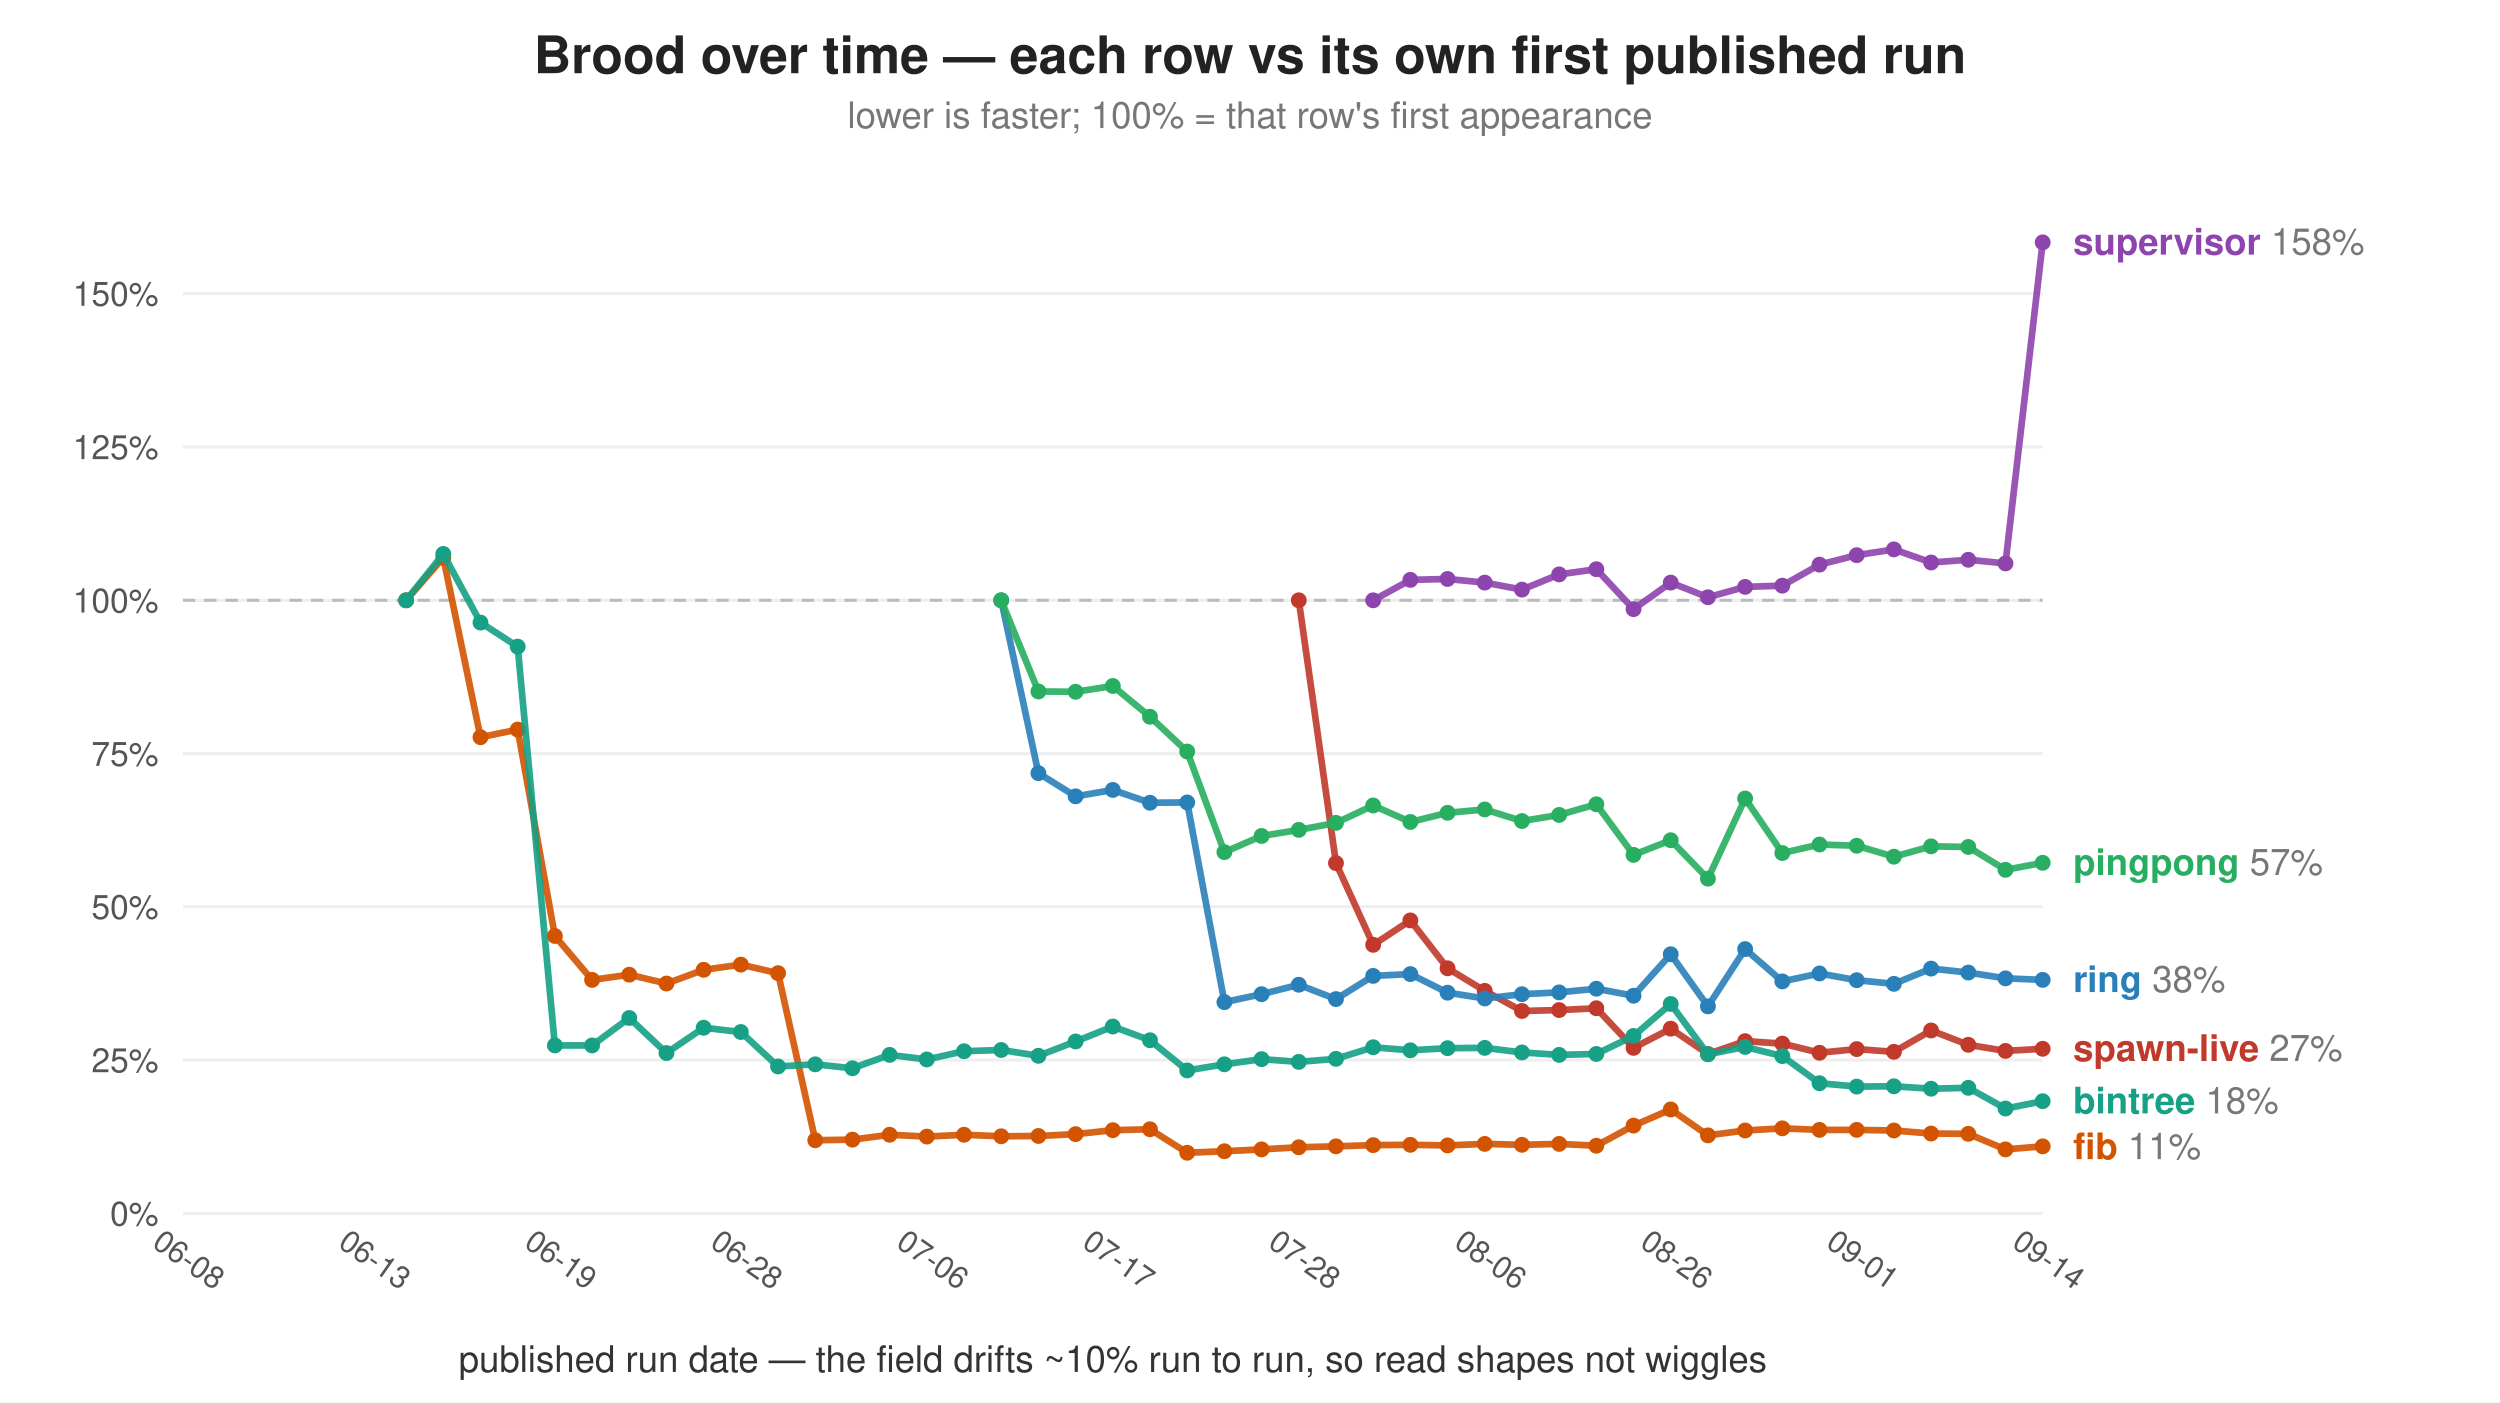
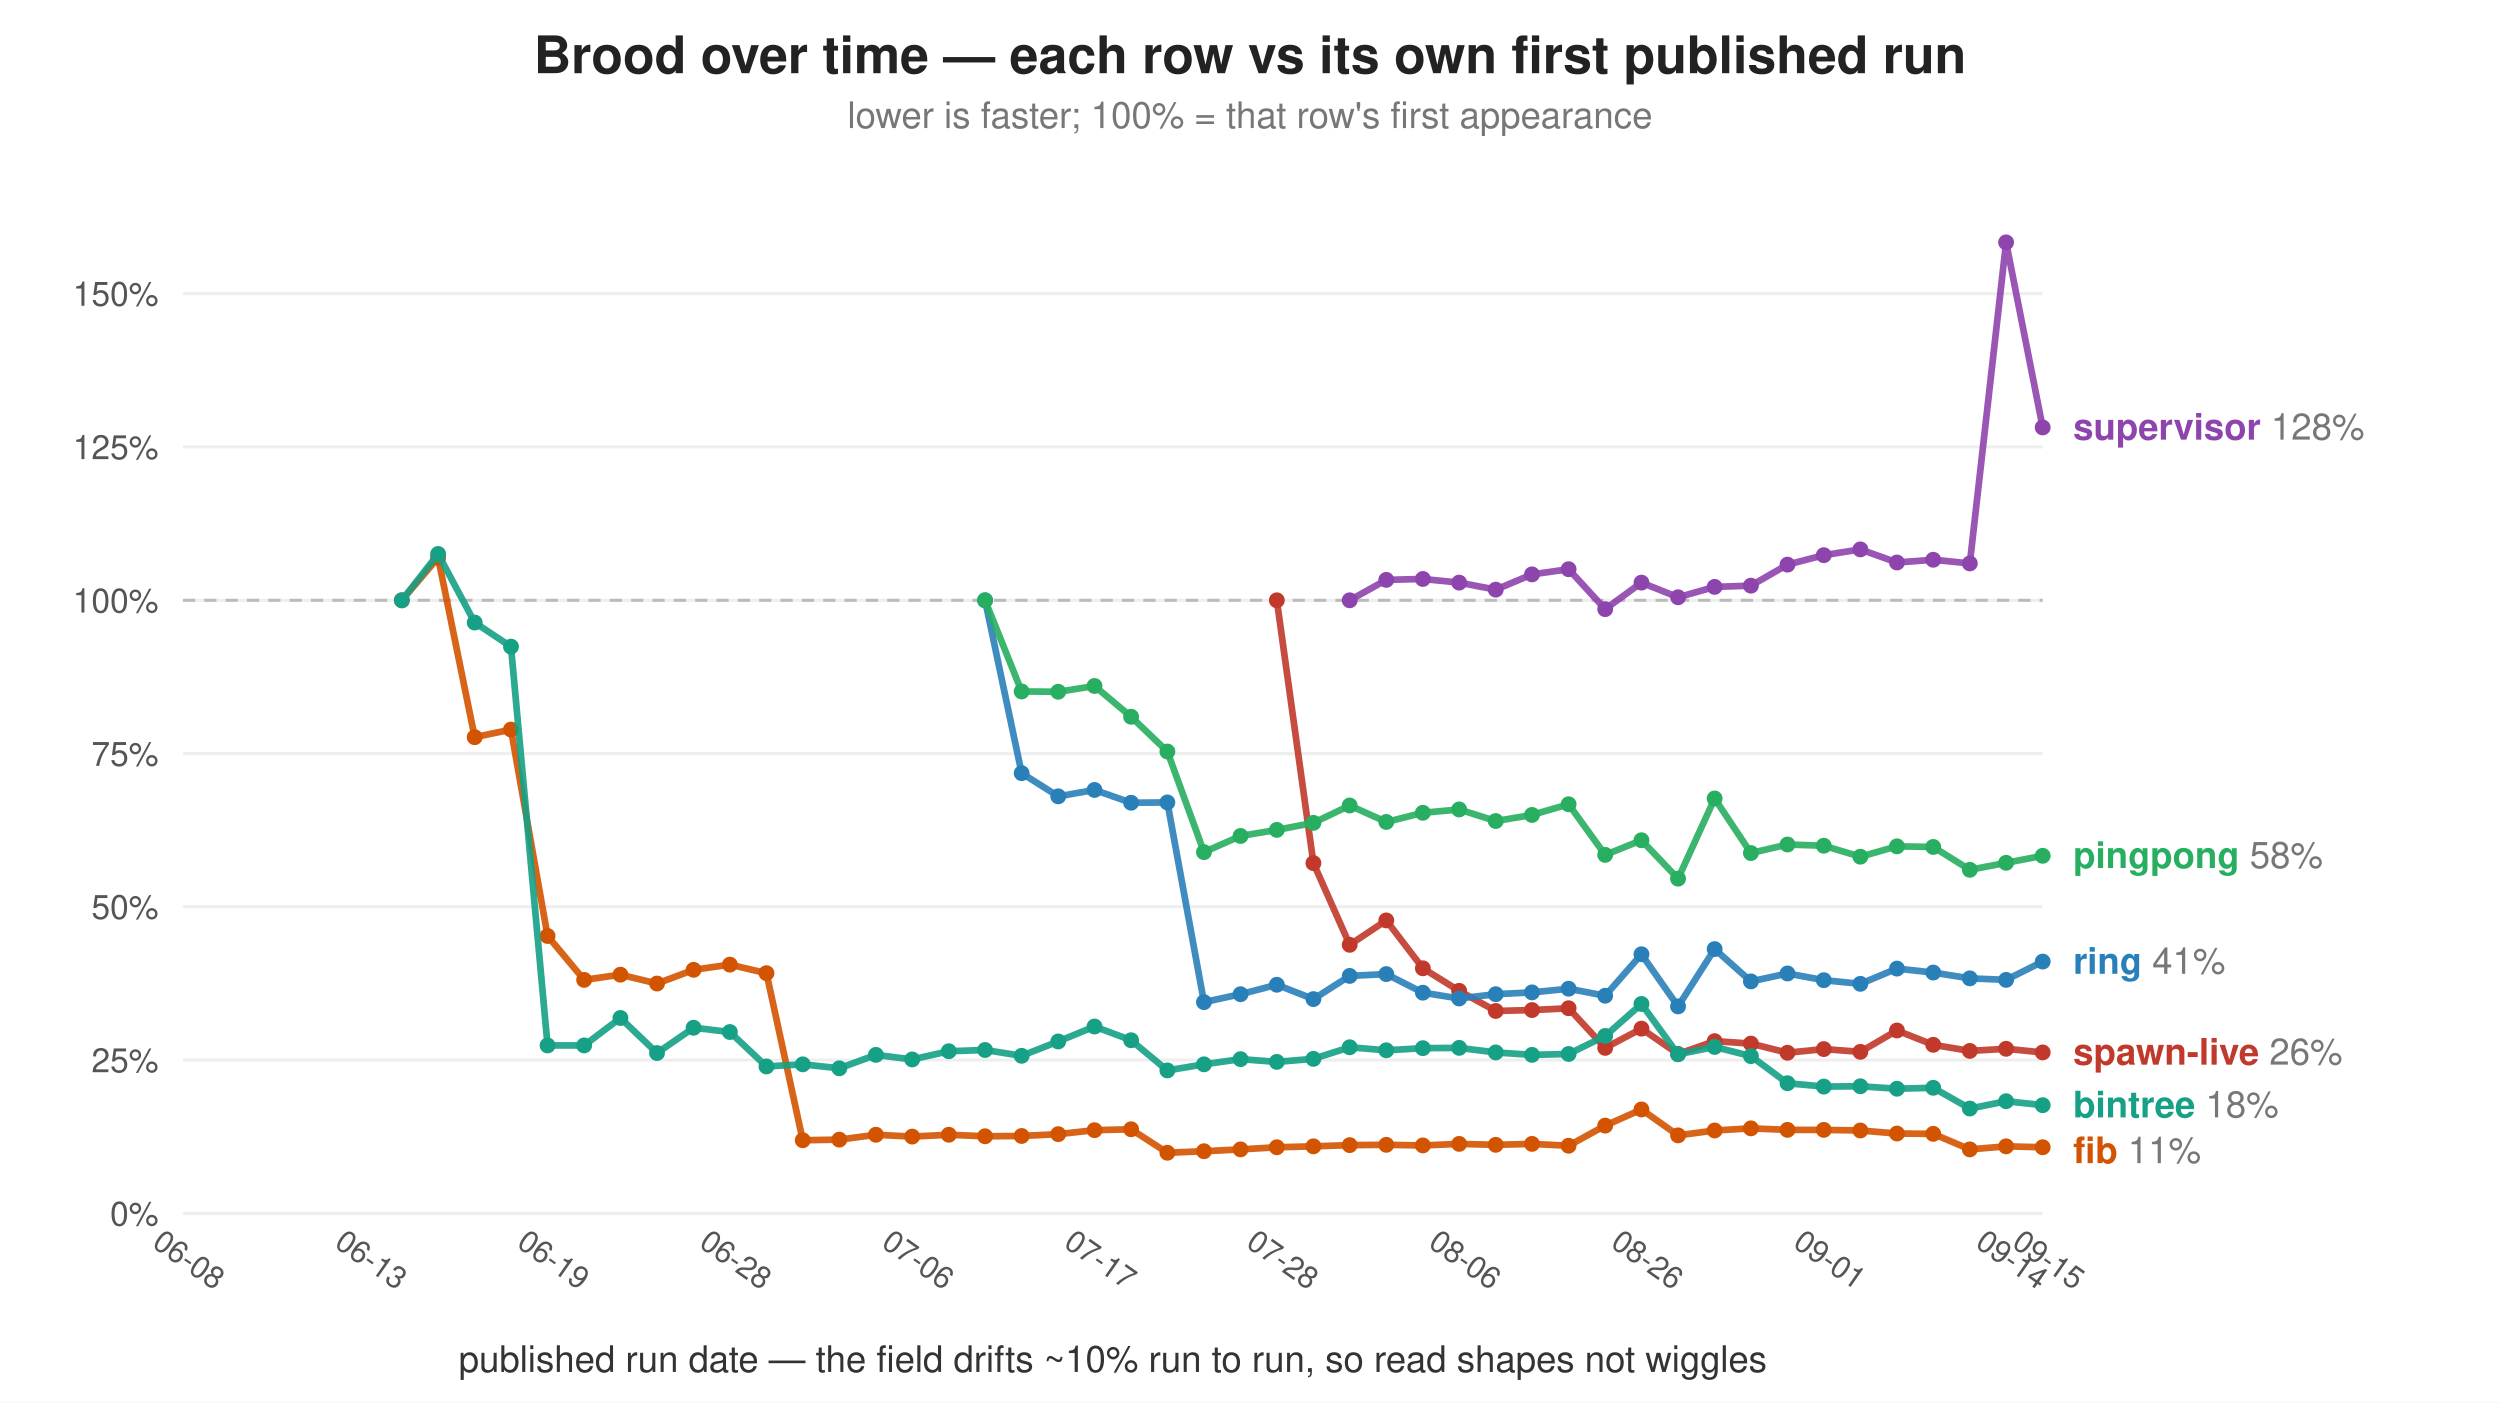
<svg xmlns="http://www.w3.org/2000/svg" width="820" height="460" viewBox="0 0 820 460" font-family="system-ui,Segoe UI,Helvetica,Arial,sans-serif">
  <rect width="820" height="460" fill="#ffffff" />
  <text x="410.0" y="24" text-anchor="middle" font-size="17" font-weight="700" fill="#222">Brood over time — each row vs its own first published run</text>
  <text x="410.0" y="42" text-anchor="middle" font-size="12" fill="#777">lower is faster; 100% = that row's first appearance</text>
  <line x1="60" y1="398.0" x2="670" y2="398.0" stroke="#eee" />
  <text x="52" y="402.0" text-anchor="end" font-size="11" fill="#555">0%</text>
  <line x1="60" y1="347.7" x2="670" y2="347.7" stroke="#eee" />
  <text x="52" y="351.7" text-anchor="end" font-size="11" fill="#555">25%</text>
  <line x1="60" y1="297.4" x2="670" y2="297.4" stroke="#eee" />
  <text x="52" y="301.4" text-anchor="end" font-size="11" fill="#555">50%</text>
  <line x1="60" y1="247.2" x2="670" y2="247.2" stroke="#eee" />
  <text x="52" y="251.2" text-anchor="end" font-size="11" fill="#555">75%</text>
  <line x1="60" y1="196.9" x2="670" y2="196.9" stroke="#eee" />
  <text x="52" y="200.9" text-anchor="end" font-size="11" fill="#555">100%</text>
  <line x1="60" y1="146.6" x2="670" y2="146.6" stroke="#eee" />
  <text x="52" y="150.6" text-anchor="end" font-size="11" fill="#555">125%</text>
  <line x1="60" y1="96.3" x2="670" y2="96.3" stroke="#eee" />
  <text x="52" y="100.3" text-anchor="end" font-size="11" fill="#555">150%</text>
  <line x1="60" y1="196.9" x2="670" y2="196.9" stroke="#bbb" stroke-dasharray="4,3" />
  <text x="60.0" y="416" text-anchor="middle" font-size="10" fill="#555" transform="rotate(35 60.0 416)">06-08</text>
-   <text x="121.0" y="416" text-anchor="middle" font-size="10" fill="#555" transform="rotate(35 121.0 416)">06-13</text>
-   <text x="182.0" y="416" text-anchor="middle" font-size="10" fill="#555" transform="rotate(35 182.0 416)">06-19</text>
-   <text x="243.0" y="416" text-anchor="middle" font-size="10" fill="#555" transform="rotate(35 243.0 416)">06-28</text>
-   <text x="304.0" y="416" text-anchor="middle" font-size="10" fill="#555" transform="rotate(35 304.0 416)">07-06</text>
-   <text x="365.0" y="416" text-anchor="middle" font-size="10" fill="#555" transform="rotate(35 365.0 416)">07-17</text>
-   <text x="426.0" y="416" text-anchor="middle" font-size="10" fill="#555" transform="rotate(35 426.0 416)">07-28</text>
-   <text x="487.0" y="416" text-anchor="middle" font-size="10" fill="#555" transform="rotate(35 487.0 416)">08-06</text>
-   <text x="548.0" y="416" text-anchor="middle" font-size="10" fill="#555" transform="rotate(35 548.0 416)">08-26</text>
-   <text x="609.0" y="416" text-anchor="middle" font-size="10" fill="#555" transform="rotate(35 609.0 416)">09-01</text>
-   <text x="670.0" y="416" text-anchor="middle" font-size="10" fill="#555" transform="rotate(35 670.0 416)">09-14</text>
-   <polyline fill="none" stroke="#c0392b" stroke-width="2.2" stroke-opacity="0.9" points="426.0,196.9 438.2,283.1 450.4,309.9 462.6,301.9 474.8,317.6 487.0,325.0 499.2,331.6 511.4,331.3 523.6,330.7 535.8,343.7 548.0,337.4 560.2,345.7 572.4,341.5 584.6,342.3 596.8,345.3 609.0,344.1 621.2,345.0 633.4,338.0 645.6,342.7 657.8,344.7 670.0,344.0" />
-   <circle cx="426.0" cy="196.9" r="2.6" fill="#c0392b" />
-   <circle cx="438.2" cy="283.1" r="2.6" fill="#c0392b" />
-   <circle cx="450.4" cy="309.9" r="2.6" fill="#c0392b" />
-   <circle cx="462.6" cy="301.9" r="2.6" fill="#c0392b" />
-   <circle cx="474.8" cy="317.6" r="2.6" fill="#c0392b" />
-   <circle cx="487.0" cy="325.0" r="2.6" fill="#c0392b" />
-   <circle cx="499.2" cy="331.6" r="2.6" fill="#c0392b" />
-   <circle cx="511.4" cy="331.3" r="2.6" fill="#c0392b" />
-   <circle cx="523.6" cy="330.7" r="2.6" fill="#c0392b" />
-   <circle cx="535.8" cy="343.7" r="2.6" fill="#c0392b" />
-   <circle cx="548.0" cy="337.4" r="2.6" fill="#c0392b" />
-   <circle cx="560.2" cy="345.7" r="2.6" fill="#c0392b" />
-   <circle cx="572.4" cy="341.5" r="2.6" fill="#c0392b" />
-   <circle cx="584.6" cy="342.3" r="2.6" fill="#c0392b" />
-   <circle cx="596.8" cy="345.3" r="2.6" fill="#c0392b" />
-   <circle cx="609.0" cy="344.1" r="2.6" fill="#c0392b" />
-   <circle cx="621.2" cy="345.0" r="2.6" fill="#c0392b" />
-   <circle cx="633.4" cy="338.0" r="2.6" fill="#c0392b" />
-   <circle cx="645.6" cy="342.7" r="2.6" fill="#c0392b" />
-   <circle cx="657.8" cy="344.7" r="2.6" fill="#c0392b" />
-   <circle cx="670.0" cy="344.0" r="2.6" fill="#c0392b" />
-   <polyline fill="none" stroke="#8e44ad" stroke-width="2.2" stroke-opacity="0.9" points="450.4,196.9 462.6,190.2 474.8,189.9 487.0,191.1 499.2,193.4 511.4,188.4 523.6,186.7 535.8,199.8 548.0,191.1 560.2,195.9 572.4,192.5 584.6,192.1 596.8,185.2 609.0,182.1 621.2,180.2 633.4,184.5 645.6,183.6 657.8,184.8 670.0,79.5" />
-   <circle cx="450.4" cy="196.9" r="2.6" fill="#8e44ad" />
-   <circle cx="462.6" cy="190.2" r="2.6" fill="#8e44ad" />
-   <circle cx="474.8" cy="189.9" r="2.6" fill="#8e44ad" />
-   <circle cx="487.0" cy="191.1" r="2.6" fill="#8e44ad" />
-   <circle cx="499.2" cy="193.4" r="2.6" fill="#8e44ad" />
-   <circle cx="511.4" cy="188.4" r="2.6" fill="#8e44ad" />
-   <circle cx="523.6" cy="186.7" r="2.6" fill="#8e44ad" />
-   <circle cx="535.8" cy="199.8" r="2.6" fill="#8e44ad" />
-   <circle cx="548.0" cy="191.1" r="2.6" fill="#8e44ad" />
-   <circle cx="560.2" cy="195.9" r="2.6" fill="#8e44ad" />
-   <circle cx="572.4" cy="192.5" r="2.6" fill="#8e44ad" />
-   <circle cx="584.6" cy="192.1" r="2.6" fill="#8e44ad" />
-   <circle cx="596.8" cy="185.2" r="2.6" fill="#8e44ad" />
-   <circle cx="609.0" cy="182.1" r="2.6" fill="#8e44ad" />
-   <circle cx="621.2" cy="180.2" r="2.6" fill="#8e44ad" />
-   <circle cx="633.4" cy="184.5" r="2.6" fill="#8e44ad" />
-   <circle cx="645.6" cy="183.6" r="2.6" fill="#8e44ad" />
-   <circle cx="657.8" cy="184.8" r="2.6" fill="#8e44ad" />
-   <circle cx="670.0" cy="79.5" r="2.6" fill="#8e44ad" />
-   <polyline fill="none" stroke="#2980b9" stroke-width="2.2" stroke-opacity="0.9" points="328.4,196.9 340.6,253.6 352.8,261.2 365.0,259.1 377.2,263.3 389.4,263.2 401.6,328.7 413.8,326.1 426.0,323.0 438.2,327.7 450.4,320.1 462.6,319.5 474.8,325.6 487.0,327.5 499.2,326.1 511.4,325.5 523.6,324.3 535.8,326.6 548.0,313.0 560.2,330.1 572.4,311.3 584.6,321.9 596.8,319.3 609.0,321.5 621.2,322.7 633.4,317.7 645.6,319.0 657.8,320.9 670.0,321.4" />
-   <circle cx="328.4" cy="196.9" r="2.6" fill="#2980b9" />
-   <circle cx="340.6" cy="253.6" r="2.6" fill="#2980b9" />
-   <circle cx="352.8" cy="261.2" r="2.6" fill="#2980b9" />
-   <circle cx="365.0" cy="259.1" r="2.6" fill="#2980b9" />
-   <circle cx="377.2" cy="263.3" r="2.6" fill="#2980b9" />
-   <circle cx="389.4" cy="263.2" r="2.6" fill="#2980b9" />
-   <circle cx="401.6" cy="328.7" r="2.6" fill="#2980b9" />
-   <circle cx="413.8" cy="326.1" r="2.6" fill="#2980b9" />
-   <circle cx="426.0" cy="323.0" r="2.6" fill="#2980b9" />
-   <circle cx="438.2" cy="327.7" r="2.6" fill="#2980b9" />
-   <circle cx="450.4" cy="320.1" r="2.6" fill="#2980b9" />
-   <circle cx="462.6" cy="319.5" r="2.6" fill="#2980b9" />
-   <circle cx="474.8" cy="325.6" r="2.6" fill="#2980b9" />
-   <circle cx="487.0" cy="327.5" r="2.6" fill="#2980b9" />
-   <circle cx="499.2" cy="326.1" r="2.6" fill="#2980b9" />
-   <circle cx="511.4" cy="325.5" r="2.6" fill="#2980b9" />
-   <circle cx="523.6" cy="324.3" r="2.6" fill="#2980b9" />
-   <circle cx="535.8" cy="326.6" r="2.6" fill="#2980b9" />
-   <circle cx="548.0" cy="313.0" r="2.6" fill="#2980b9" />
-   <circle cx="560.2" cy="330.1" r="2.6" fill="#2980b9" />
-   <circle cx="572.4" cy="311.3" r="2.6" fill="#2980b9" />
-   <circle cx="584.6" cy="321.9" r="2.6" fill="#2980b9" />
-   <circle cx="596.8" cy="319.3" r="2.6" fill="#2980b9" />
-   <circle cx="609.0" cy="321.5" r="2.6" fill="#2980b9" />
-   <circle cx="621.2" cy="322.7" r="2.6" fill="#2980b9" />
-   <circle cx="633.4" cy="317.7" r="2.6" fill="#2980b9" />
-   <circle cx="645.6" cy="319.0" r="2.6" fill="#2980b9" />
-   <circle cx="657.8" cy="320.9" r="2.6" fill="#2980b9" />
-   <circle cx="670.0" cy="321.4" r="2.6" fill="#2980b9" />
-   <polyline fill="none" stroke="#27ae60" stroke-width="2.2" stroke-opacity="0.9" points="328.4,196.9 340.6,226.8 352.8,226.9 365.0,225.0 377.2,235.1 389.4,246.5 401.6,279.5 413.8,274.2 426.0,272.2 438.2,269.9 450.4,264.2 462.6,269.6 474.8,266.6 487.0,265.5 499.2,269.3 511.4,267.3 523.6,263.8 535.8,280.4 548.0,275.6 560.2,288.2 572.4,261.9 584.6,279.8 596.8,277.0 609.0,277.4 621.2,281.0 633.4,277.6 645.6,277.8 657.8,285.3 670.0,283.0" />
-   <circle cx="328.4" cy="196.9" r="2.6" fill="#27ae60" />
-   <circle cx="340.6" cy="226.8" r="2.6" fill="#27ae60" />
-   <circle cx="352.8" cy="226.9" r="2.6" fill="#27ae60" />
-   <circle cx="365.0" cy="225.0" r="2.6" fill="#27ae60" />
-   <circle cx="377.2" cy="235.1" r="2.6" fill="#27ae60" />
-   <circle cx="389.4" cy="246.5" r="2.6" fill="#27ae60" />
-   <circle cx="401.6" cy="279.5" r="2.6" fill="#27ae60" />
-   <circle cx="413.8" cy="274.2" r="2.6" fill="#27ae60" />
-   <circle cx="426.0" cy="272.2" r="2.6" fill="#27ae60" />
-   <circle cx="438.2" cy="269.9" r="2.6" fill="#27ae60" />
-   <circle cx="450.4" cy="264.2" r="2.6" fill="#27ae60" />
-   <circle cx="462.6" cy="269.6" r="2.6" fill="#27ae60" />
-   <circle cx="474.8" cy="266.6" r="2.6" fill="#27ae60" />
-   <circle cx="487.0" cy="265.5" r="2.6" fill="#27ae60" />
-   <circle cx="499.2" cy="269.3" r="2.6" fill="#27ae60" />
-   <circle cx="511.4" cy="267.3" r="2.6" fill="#27ae60" />
-   <circle cx="523.6" cy="263.8" r="2.6" fill="#27ae60" />
-   <circle cx="535.8" cy="280.4" r="2.6" fill="#27ae60" />
-   <circle cx="548.0" cy="275.6" r="2.6" fill="#27ae60" />
-   <circle cx="560.2" cy="288.2" r="2.6" fill="#27ae60" />
-   <circle cx="572.4" cy="261.9" r="2.6" fill="#27ae60" />
-   <circle cx="584.6" cy="279.8" r="2.6" fill="#27ae60" />
-   <circle cx="596.8" cy="277.0" r="2.6" fill="#27ae60" />
-   <circle cx="609.0" cy="277.4" r="2.6" fill="#27ae60" />
-   <circle cx="621.2" cy="281.0" r="2.6" fill="#27ae60" />
-   <circle cx="633.4" cy="277.6" r="2.6" fill="#27ae60" />
-   <circle cx="645.6" cy="277.8" r="2.6" fill="#27ae60" />
-   <circle cx="657.8" cy="285.3" r="2.6" fill="#27ae60" />
-   <circle cx="670.0" cy="283.0" r="2.6" fill="#27ae60" />
-   <polyline fill="none" stroke="#d35400" stroke-width="2.2" stroke-opacity="0.9" points="133.2,196.9 145.4,182.9 157.6,241.8 169.8,239.3 182.0,307.0 194.2,321.4 206.4,319.7 218.6,322.6 230.8,318.1 243.0,316.4 255.2,319.2 267.4,374.0 279.6,373.8 291.8,372.2 304.0,372.8 316.2,372.2 328.4,372.7 340.6,372.6 352.8,372.0 365.0,370.7 377.2,370.4 389.4,378.1 401.6,377.6 413.8,377.0 426.0,376.3 438.2,376.0 450.4,375.6 462.6,375.5 474.8,375.7 487.0,375.2 499.2,375.5 511.4,375.2 523.6,375.8 535.8,369.2 548.0,363.9 560.2,372.4 572.4,370.8 584.6,370.1 596.8,370.6 609.0,370.6 621.2,370.8 633.4,371.8 645.6,371.9 657.8,377.0 670.0,376.0" />
-   <circle cx="133.2" cy="196.9" r="2.6" fill="#d35400" />
-   <circle cx="145.4" cy="182.9" r="2.6" fill="#d35400" />
-   <circle cx="157.6" cy="241.8" r="2.6" fill="#d35400" />
-   <circle cx="169.8" cy="239.3" r="2.6" fill="#d35400" />
-   <circle cx="182.0" cy="307.0" r="2.6" fill="#d35400" />
-   <circle cx="194.2" cy="321.4" r="2.6" fill="#d35400" />
-   <circle cx="206.4" cy="319.7" r="2.6" fill="#d35400" />
-   <circle cx="218.6" cy="322.6" r="2.6" fill="#d35400" />
-   <circle cx="230.8" cy="318.1" r="2.6" fill="#d35400" />
-   <circle cx="243.0" cy="316.4" r="2.6" fill="#d35400" />
-   <circle cx="255.2" cy="319.2" r="2.6" fill="#d35400" />
-   <circle cx="267.4" cy="374.0" r="2.6" fill="#d35400" />
-   <circle cx="279.6" cy="373.8" r="2.6" fill="#d35400" />
-   <circle cx="291.8" cy="372.2" r="2.6" fill="#d35400" />
-   <circle cx="304.0" cy="372.8" r="2.6" fill="#d35400" />
-   <circle cx="316.2" cy="372.2" r="2.6" fill="#d35400" />
-   <circle cx="328.4" cy="372.7" r="2.6" fill="#d35400" />
-   <circle cx="340.6" cy="372.6" r="2.6" fill="#d35400" />
-   <circle cx="352.8" cy="372.0" r="2.6" fill="#d35400" />
-   <circle cx="365.0" cy="370.7" r="2.6" fill="#d35400" />
-   <circle cx="377.2" cy="370.4" r="2.6" fill="#d35400" />
-   <circle cx="389.4" cy="378.1" r="2.6" fill="#d35400" />
-   <circle cx="401.6" cy="377.6" r="2.6" fill="#d35400" />
-   <circle cx="413.8" cy="377.0" r="2.6" fill="#d35400" />
-   <circle cx="426.0" cy="376.3" r="2.6" fill="#d35400" />
-   <circle cx="438.2" cy="376.0" r="2.6" fill="#d35400" />
-   <circle cx="450.4" cy="375.6" r="2.6" fill="#d35400" />
-   <circle cx="462.6" cy="375.5" r="2.6" fill="#d35400" />
-   <circle cx="474.8" cy="375.7" r="2.6" fill="#d35400" />
-   <circle cx="487.0" cy="375.2" r="2.6" fill="#d35400" />
-   <circle cx="499.2" cy="375.5" r="2.6" fill="#d35400" />
-   <circle cx="511.4" cy="375.2" r="2.6" fill="#d35400" />
-   <circle cx="523.6" cy="375.8" r="2.6" fill="#d35400" />
-   <circle cx="535.8" cy="369.2" r="2.6" fill="#d35400" />
-   <circle cx="548.0" cy="363.9" r="2.6" fill="#d35400" />
-   <circle cx="560.2" cy="372.4" r="2.6" fill="#d35400" />
-   <circle cx="572.4" cy="370.8" r="2.6" fill="#d35400" />
-   <circle cx="584.6" cy="370.1" r="2.6" fill="#d35400" />
-   <circle cx="596.8" cy="370.6" r="2.6" fill="#d35400" />
-   <circle cx="609.0" cy="370.6" r="2.6" fill="#d35400" />
-   <circle cx="621.2" cy="370.8" r="2.6" fill="#d35400" />
-   <circle cx="633.4" cy="371.8" r="2.6" fill="#d35400" />
-   <circle cx="645.6" cy="371.9" r="2.6" fill="#d35400" />
-   <circle cx="657.8" cy="377.0" r="2.6" fill="#d35400" />
-   <circle cx="670.0" cy="376.0" r="2.6" fill="#d35400" />
-   <polyline fill="none" stroke="#16a085" stroke-width="2.2" stroke-opacity="0.9" points="133.2,196.9 145.4,181.7 157.6,204.2 169.8,212.1 182.0,342.9 194.2,342.9 206.4,333.9 218.6,345.4 230.8,337.1 243.0,338.5 255.2,349.8 267.4,349.1 279.6,350.4 291.8,346.0 304.0,347.5 316.2,344.8 328.4,344.4 340.6,346.3 352.8,341.6 365.0,336.7 377.2,341.2 389.4,351.1 401.6,349.1 413.8,347.4 426.0,348.3 438.2,347.3 450.4,343.5 462.6,344.5 474.8,343.8 487.0,343.7 499.2,345.2 511.4,346.0 523.6,345.7 535.8,339.8 548.0,329.3 560.2,345.8 572.4,343.4 584.6,346.4 596.8,355.3 609.0,356.4 621.2,356.3 633.4,357.1 645.6,356.8 657.8,363.6 670.0,361.2" />
-   <circle cx="133.2" cy="196.9" r="2.6" fill="#16a085" />
-   <circle cx="145.4" cy="181.7" r="2.6" fill="#16a085" />
-   <circle cx="157.6" cy="204.2" r="2.6" fill="#16a085" />
-   <circle cx="169.8" cy="212.1" r="2.6" fill="#16a085" />
-   <circle cx="182.0" cy="342.9" r="2.6" fill="#16a085" />
-   <circle cx="194.2" cy="342.9" r="2.6" fill="#16a085" />
-   <circle cx="206.4" cy="333.9" r="2.6" fill="#16a085" />
-   <circle cx="218.6" cy="345.4" r="2.6" fill="#16a085" />
-   <circle cx="230.8" cy="337.1" r="2.6" fill="#16a085" />
-   <circle cx="243.0" cy="338.5" r="2.6" fill="#16a085" />
-   <circle cx="255.2" cy="349.8" r="2.6" fill="#16a085" />
-   <circle cx="267.4" cy="349.1" r="2.6" fill="#16a085" />
-   <circle cx="279.6" cy="350.4" r="2.6" fill="#16a085" />
-   <circle cx="291.8" cy="346.0" r="2.6" fill="#16a085" />
-   <circle cx="304.0" cy="347.5" r="2.6" fill="#16a085" />
-   <circle cx="316.2" cy="344.8" r="2.6" fill="#16a085" />
-   <circle cx="328.4" cy="344.4" r="2.6" fill="#16a085" />
-   <circle cx="340.6" cy="346.3" r="2.6" fill="#16a085" />
-   <circle cx="352.8" cy="341.6" r="2.6" fill="#16a085" />
-   <circle cx="365.0" cy="336.7" r="2.6" fill="#16a085" />
-   <circle cx="377.2" cy="341.2" r="2.6" fill="#16a085" />
-   <circle cx="389.4" cy="351.1" r="2.6" fill="#16a085" />
-   <circle cx="401.6" cy="349.1" r="2.6" fill="#16a085" />
-   <circle cx="413.8" cy="347.4" r="2.6" fill="#16a085" />
-   <circle cx="426.0" cy="348.3" r="2.6" fill="#16a085" />
-   <circle cx="438.2" cy="347.3" r="2.6" fill="#16a085" />
-   <circle cx="450.4" cy="343.5" r="2.6" fill="#16a085" />
-   <circle cx="462.6" cy="344.5" r="2.6" fill="#16a085" />
-   <circle cx="474.8" cy="343.8" r="2.6" fill="#16a085" />
-   <circle cx="487.0" cy="343.7" r="2.6" fill="#16a085" />
-   <circle cx="499.2" cy="345.2" r="2.6" fill="#16a085" />
-   <circle cx="511.4" cy="346.0" r="2.6" fill="#16a085" />
-   <circle cx="523.6" cy="345.7" r="2.6" fill="#16a085" />
-   <circle cx="535.8" cy="339.8" r="2.6" fill="#16a085" />
-   <circle cx="548.0" cy="329.3" r="2.6" fill="#16a085" />
-   <circle cx="560.2" cy="345.8" r="2.6" fill="#16a085" />
-   <circle cx="572.4" cy="343.4" r="2.6" fill="#16a085" />
-   <circle cx="584.6" cy="346.4" r="2.6" fill="#16a085" />
-   <circle cx="596.8" cy="355.3" r="2.6" fill="#16a085" />
-   <circle cx="609.0" cy="356.4" r="2.6" fill="#16a085" />
-   <circle cx="621.2" cy="356.3" r="2.6" fill="#16a085" />
-   <circle cx="633.4" cy="357.1" r="2.6" fill="#16a085" />
-   <circle cx="645.6" cy="356.8" r="2.6" fill="#16a085" />
-   <circle cx="657.8" cy="363.6" r="2.6" fill="#16a085" />
-   <circle cx="670.0" cy="361.2" r="2.6" fill="#16a085" />
-   <text x="680" y="83.5" font-size="12" font-weight="600" fill="#8e44ad">supervisor <tspan font-weight="400" fill="#777">158%</tspan>
-   </text>
-   <text x="680" y="287.0" font-size="12" font-weight="600" fill="#27ae60">pingpong <tspan font-weight="400" fill="#777">57%</tspan>
-   </text>
-   <text x="680" y="325.4" font-size="12" font-weight="600" fill="#2980b9">ring <tspan font-weight="400" fill="#777">38%</tspan>
-   </text>
-   <text x="680" y="348.0" font-size="12" font-weight="600" fill="#c0392b">spawn-live <tspan font-weight="400" fill="#777">27%</tspan>
-   </text>
-   <text x="680" y="365.2" font-size="12" font-weight="600" fill="#16a085">bintree <tspan font-weight="400" fill="#777">18%</tspan>
-   </text>
-   <text x="680" y="380.2" font-size="12" font-weight="600" fill="#d35400">fib <tspan font-weight="400" fill="#777">11%</tspan>
+   <text x="119.8" y="416" text-anchor="middle" font-size="10" fill="#555" transform="rotate(35 119.8 416)">06-13</text>
+   <text x="179.6" y="416" text-anchor="middle" font-size="10" fill="#555" transform="rotate(35 179.6 416)">06-19</text>
+   <text x="239.4" y="416" text-anchor="middle" font-size="10" fill="#555" transform="rotate(35 239.4 416)">06-28</text>
+   <text x="299.2" y="416" text-anchor="middle" font-size="10" fill="#555" transform="rotate(35 299.2 416)">07-06</text>
+   <text x="359.0" y="416" text-anchor="middle" font-size="10" fill="#555" transform="rotate(35 359.0 416)">07-17</text>
+   <text x="418.8" y="416" text-anchor="middle" font-size="10" fill="#555" transform="rotate(35 418.8 416)">07-28</text>
+   <text x="478.6" y="416" text-anchor="middle" font-size="10" fill="#555" transform="rotate(35 478.6 416)">08-06</text>
+   <text x="538.4" y="416" text-anchor="middle" font-size="10" fill="#555" transform="rotate(35 538.4 416)">08-26</text>
+   <text x="598.2" y="416" text-anchor="middle" font-size="10" fill="#555" transform="rotate(35 598.2 416)">09-01</text>
+   <text x="658.0" y="416" text-anchor="middle" font-size="10" fill="#555" transform="rotate(35 658.0 416)">09-14</text>
+   <text x="670.0" y="416" text-anchor="middle" font-size="10" fill="#555" transform="rotate(35 670.0 416)">09-15</text>
+   <polyline fill="none" stroke="#c0392b" stroke-width="2.2" stroke-opacity="0.9" points="418.8,196.9 430.8,283.1 442.7,309.9 454.7,301.9 466.7,317.6 478.6,325.0 490.6,331.6 502.5,331.3 514.5,330.7 526.5,343.7 538.4,337.4 550.4,345.7 562.4,341.5 574.3,342.3 586.3,345.3 598.2,344.1 610.2,345.0 622.2,338.0 634.1,342.7 646.1,344.7 658.0,344.0 670.0,345.2" />
+   <circle cx="418.8" cy="196.9" r="2.6" fill="#c0392b" />
+   <circle cx="430.8" cy="283.1" r="2.6" fill="#c0392b" />
+   <circle cx="442.7" cy="309.9" r="2.6" fill="#c0392b" />
+   <circle cx="454.7" cy="301.9" r="2.6" fill="#c0392b" />
+   <circle cx="466.7" cy="317.6" r="2.6" fill="#c0392b" />
+   <circle cx="478.6" cy="325.0" r="2.6" fill="#c0392b" />
+   <circle cx="490.6" cy="331.6" r="2.6" fill="#c0392b" />
+   <circle cx="502.5" cy="331.3" r="2.6" fill="#c0392b" />
+   <circle cx="514.5" cy="330.7" r="2.6" fill="#c0392b" />
+   <circle cx="526.5" cy="343.7" r="2.6" fill="#c0392b" />
+   <circle cx="538.4" cy="337.4" r="2.6" fill="#c0392b" />
+   <circle cx="550.4" cy="345.7" r="2.6" fill="#c0392b" />
+   <circle cx="562.4" cy="341.5" r="2.6" fill="#c0392b" />
+   <circle cx="574.3" cy="342.3" r="2.6" fill="#c0392b" />
+   <circle cx="586.3" cy="345.3" r="2.6" fill="#c0392b" />
+   <circle cx="598.2" cy="344.1" r="2.6" fill="#c0392b" />
+   <circle cx="610.2" cy="345.0" r="2.6" fill="#c0392b" />
+   <circle cx="622.2" cy="338.0" r="2.6" fill="#c0392b" />
+   <circle cx="634.1" cy="342.7" r="2.6" fill="#c0392b" />
+   <circle cx="646.1" cy="344.7" r="2.6" fill="#c0392b" />
+   <circle cx="658.0" cy="344.0" r="2.6" fill="#c0392b" />
+   <circle cx="670.0" cy="345.2" r="2.6" fill="#c0392b" />
+   <polyline fill="none" stroke="#8e44ad" stroke-width="2.2" stroke-opacity="0.9" points="442.7,196.9 454.7,190.2 466.7,189.9 478.6,191.1 490.6,193.4 502.5,188.4 514.5,186.7 526.5,199.8 538.4,191.1 550.4,195.9 562.4,192.5 574.3,192.1 586.3,185.2 598.2,182.1 610.2,180.2 622.2,184.5 634.1,183.6 646.1,184.8 658.0,79.5 670.0,140.2" />
+   <circle cx="442.7" cy="196.9" r="2.6" fill="#8e44ad" />
+   <circle cx="454.7" cy="190.2" r="2.6" fill="#8e44ad" />
+   <circle cx="466.7" cy="189.9" r="2.6" fill="#8e44ad" />
+   <circle cx="478.6" cy="191.1" r="2.6" fill="#8e44ad" />
+   <circle cx="490.6" cy="193.4" r="2.6" fill="#8e44ad" />
+   <circle cx="502.5" cy="188.4" r="2.6" fill="#8e44ad" />
+   <circle cx="514.5" cy="186.7" r="2.6" fill="#8e44ad" />
+   <circle cx="526.5" cy="199.8" r="2.6" fill="#8e44ad" />
+   <circle cx="538.4" cy="191.1" r="2.6" fill="#8e44ad" />
+   <circle cx="550.4" cy="195.9" r="2.6" fill="#8e44ad" />
+   <circle cx="562.4" cy="192.5" r="2.6" fill="#8e44ad" />
+   <circle cx="574.3" cy="192.1" r="2.6" fill="#8e44ad" />
+   <circle cx="586.3" cy="185.2" r="2.6" fill="#8e44ad" />
+   <circle cx="598.2" cy="182.1" r="2.6" fill="#8e44ad" />
+   <circle cx="610.2" cy="180.2" r="2.6" fill="#8e44ad" />
+   <circle cx="622.2" cy="184.5" r="2.6" fill="#8e44ad" />
+   <circle cx="634.1" cy="183.6" r="2.6" fill="#8e44ad" />
+   <circle cx="646.1" cy="184.8" r="2.6" fill="#8e44ad" />
+   <circle cx="658.0" cy="79.5" r="2.6" fill="#8e44ad" />
+   <circle cx="670.0" cy="140.2" r="2.6" fill="#8e44ad" />
+   <polyline fill="none" stroke="#2980b9" stroke-width="2.2" stroke-opacity="0.9" points="323.1,196.9 335.1,253.6 347.1,261.2 359.0,259.1 371.0,263.3 382.9,263.2 394.9,328.7 406.9,326.1 418.8,323.0 430.8,327.7 442.7,320.1 454.7,319.5 466.7,325.6 478.6,327.5 490.6,326.1 502.5,325.5 514.5,324.3 526.5,326.6 538.4,313.0 550.4,330.1 562.4,311.3 574.3,321.9 586.3,319.3 598.2,321.5 610.2,322.7 622.2,317.7 634.1,319.0 646.1,320.9 658.0,321.4 670.0,315.4" />
+   <circle cx="323.1" cy="196.9" r="2.6" fill="#2980b9" />
+   <circle cx="335.1" cy="253.6" r="2.6" fill="#2980b9" />
+   <circle cx="347.1" cy="261.2" r="2.6" fill="#2980b9" />
+   <circle cx="359.0" cy="259.1" r="2.6" fill="#2980b9" />
+   <circle cx="371.0" cy="263.3" r="2.6" fill="#2980b9" />
+   <circle cx="382.9" cy="263.2" r="2.6" fill="#2980b9" />
+   <circle cx="394.9" cy="328.7" r="2.6" fill="#2980b9" />
+   <circle cx="406.9" cy="326.1" r="2.6" fill="#2980b9" />
+   <circle cx="418.8" cy="323.0" r="2.6" fill="#2980b9" />
+   <circle cx="430.8" cy="327.7" r="2.6" fill="#2980b9" />
+   <circle cx="442.7" cy="320.1" r="2.6" fill="#2980b9" />
+   <circle cx="454.7" cy="319.5" r="2.6" fill="#2980b9" />
+   <circle cx="466.7" cy="325.6" r="2.6" fill="#2980b9" />
+   <circle cx="478.6" cy="327.5" r="2.6" fill="#2980b9" />
+   <circle cx="490.6" cy="326.1" r="2.6" fill="#2980b9" />
+   <circle cx="502.5" cy="325.5" r="2.6" fill="#2980b9" />
+   <circle cx="514.5" cy="324.3" r="2.6" fill="#2980b9" />
+   <circle cx="526.5" cy="326.6" r="2.6" fill="#2980b9" />
+   <circle cx="538.4" cy="313.0" r="2.6" fill="#2980b9" />
+   <circle cx="550.4" cy="330.1" r="2.6" fill="#2980b9" />
+   <circle cx="562.4" cy="311.3" r="2.6" fill="#2980b9" />
+   <circle cx="574.3" cy="321.9" r="2.6" fill="#2980b9" />
+   <circle cx="586.3" cy="319.3" r="2.6" fill="#2980b9" />
+   <circle cx="598.2" cy="321.5" r="2.6" fill="#2980b9" />
+   <circle cx="610.2" cy="322.7" r="2.6" fill="#2980b9" />
+   <circle cx="622.2" cy="317.7" r="2.6" fill="#2980b9" />
+   <circle cx="634.1" cy="319.0" r="2.6" fill="#2980b9" />
+   <circle cx="646.1" cy="320.9" r="2.6" fill="#2980b9" />
+   <circle cx="658.0" cy="321.4" r="2.6" fill="#2980b9" />
+   <circle cx="670.0" cy="315.4" r="2.6" fill="#2980b9" />
+   <polyline fill="none" stroke="#27ae60" stroke-width="2.2" stroke-opacity="0.9" points="323.1,196.9 335.1,226.8 347.1,226.9 359.0,225.0 371.0,235.1 382.9,246.5 394.9,279.5 406.9,274.2 418.8,272.2 430.8,269.9 442.7,264.2 454.7,269.6 466.7,266.6 478.6,265.5 490.6,269.3 502.5,267.3 514.5,263.8 526.5,280.4 538.4,275.6 550.4,288.2 562.4,261.9 574.3,279.8 586.3,277.0 598.2,277.4 610.2,281.0 622.2,277.6 634.1,277.8 646.1,285.3 658.0,283.0 670.0,280.7" />
+   <circle cx="323.1" cy="196.9" r="2.6" fill="#27ae60" />
+   <circle cx="335.1" cy="226.8" r="2.6" fill="#27ae60" />
+   <circle cx="347.1" cy="226.9" r="2.6" fill="#27ae60" />
+   <circle cx="359.0" cy="225.0" r="2.6" fill="#27ae60" />
+   <circle cx="371.0" cy="235.1" r="2.6" fill="#27ae60" />
+   <circle cx="382.9" cy="246.5" r="2.6" fill="#27ae60" />
+   <circle cx="394.9" cy="279.5" r="2.6" fill="#27ae60" />
+   <circle cx="406.9" cy="274.2" r="2.6" fill="#27ae60" />
+   <circle cx="418.8" cy="272.2" r="2.6" fill="#27ae60" />
+   <circle cx="430.8" cy="269.9" r="2.6" fill="#27ae60" />
+   <circle cx="442.7" cy="264.2" r="2.6" fill="#27ae60" />
+   <circle cx="454.7" cy="269.6" r="2.6" fill="#27ae60" />
+   <circle cx="466.7" cy="266.6" r="2.6" fill="#27ae60" />
+   <circle cx="478.6" cy="265.5" r="2.6" fill="#27ae60" />
+   <circle cx="490.6" cy="269.3" r="2.6" fill="#27ae60" />
+   <circle cx="502.5" cy="267.3" r="2.6" fill="#27ae60" />
+   <circle cx="514.5" cy="263.8" r="2.6" fill="#27ae60" />
+   <circle cx="526.5" cy="280.4" r="2.6" fill="#27ae60" />
+   <circle cx="538.4" cy="275.6" r="2.6" fill="#27ae60" />
+   <circle cx="550.4" cy="288.2" r="2.6" fill="#27ae60" />
+   <circle cx="562.4" cy="261.9" r="2.6" fill="#27ae60" />
+   <circle cx="574.3" cy="279.8" r="2.6" fill="#27ae60" />
+   <circle cx="586.3" cy="277.0" r="2.6" fill="#27ae60" />
+   <circle cx="598.2" cy="277.4" r="2.6" fill="#27ae60" />
+   <circle cx="610.2" cy="281.0" r="2.6" fill="#27ae60" />
+   <circle cx="622.2" cy="277.6" r="2.6" fill="#27ae60" />
+   <circle cx="634.1" cy="277.8" r="2.6" fill="#27ae60" />
+   <circle cx="646.1" cy="285.3" r="2.6" fill="#27ae60" />
+   <circle cx="658.0" cy="283.0" r="2.6" fill="#27ae60" />
+   <circle cx="670.0" cy="280.7" r="2.6" fill="#27ae60" />
+   <polyline fill="none" stroke="#d35400" stroke-width="2.2" stroke-opacity="0.9" points="131.8,196.9 143.7,182.9 155.7,241.8 167.6,239.3 179.6,307.0 191.6,321.4 203.5,319.7 215.5,322.6 227.5,318.1 239.4,316.4 251.4,319.2 263.3,374.0 275.3,373.8 287.3,372.2 299.2,372.8 311.2,372.2 323.1,372.7 335.1,372.6 347.1,372.0 359.0,370.7 371.0,370.4 382.9,378.1 394.9,377.6 406.9,377.0 418.8,376.3 430.8,376.0 442.7,375.6 454.7,375.5 466.7,375.7 478.6,375.2 490.6,375.5 502.5,375.2 514.5,375.8 526.5,369.2 538.4,363.9 550.4,372.4 562.4,370.8 574.3,370.1 586.3,370.6 598.2,370.6 610.2,370.8 622.2,371.8 634.1,371.9 646.1,377.0 658.0,376.0 670.0,376.3" />
+   <circle cx="131.8" cy="196.9" r="2.6" fill="#d35400" />
+   <circle cx="143.7" cy="182.9" r="2.6" fill="#d35400" />
+   <circle cx="155.7" cy="241.8" r="2.6" fill="#d35400" />
+   <circle cx="167.6" cy="239.3" r="2.6" fill="#d35400" />
+   <circle cx="179.6" cy="307.0" r="2.6" fill="#d35400" />
+   <circle cx="191.6" cy="321.4" r="2.6" fill="#d35400" />
+   <circle cx="203.5" cy="319.7" r="2.6" fill="#d35400" />
+   <circle cx="215.5" cy="322.6" r="2.6" fill="#d35400" />
+   <circle cx="227.5" cy="318.1" r="2.6" fill="#d35400" />
+   <circle cx="239.4" cy="316.4" r="2.6" fill="#d35400" />
+   <circle cx="251.4" cy="319.2" r="2.6" fill="#d35400" />
+   <circle cx="263.3" cy="374.0" r="2.6" fill="#d35400" />
+   <circle cx="275.3" cy="373.8" r="2.6" fill="#d35400" />
+   <circle cx="287.3" cy="372.2" r="2.6" fill="#d35400" />
+   <circle cx="299.2" cy="372.8" r="2.6" fill="#d35400" />
+   <circle cx="311.2" cy="372.2" r="2.6" fill="#d35400" />
+   <circle cx="323.1" cy="372.7" r="2.6" fill="#d35400" />
+   <circle cx="335.1" cy="372.6" r="2.6" fill="#d35400" />
+   <circle cx="347.1" cy="372.0" r="2.6" fill="#d35400" />
+   <circle cx="359.0" cy="370.7" r="2.6" fill="#d35400" />
+   <circle cx="371.0" cy="370.4" r="2.6" fill="#d35400" />
+   <circle cx="382.9" cy="378.1" r="2.6" fill="#d35400" />
+   <circle cx="394.9" cy="377.6" r="2.6" fill="#d35400" />
+   <circle cx="406.9" cy="377.0" r="2.6" fill="#d35400" />
+   <circle cx="418.8" cy="376.3" r="2.6" fill="#d35400" />
+   <circle cx="430.8" cy="376.0" r="2.6" fill="#d35400" />
+   <circle cx="442.7" cy="375.6" r="2.6" fill="#d35400" />
+   <circle cx="454.7" cy="375.5" r="2.6" fill="#d35400" />
+   <circle cx="466.7" cy="375.7" r="2.6" fill="#d35400" />
+   <circle cx="478.6" cy="375.2" r="2.6" fill="#d35400" />
+   <circle cx="490.6" cy="375.5" r="2.6" fill="#d35400" />
+   <circle cx="502.5" cy="375.2" r="2.6" fill="#d35400" />
+   <circle cx="514.5" cy="375.8" r="2.6" fill="#d35400" />
+   <circle cx="526.5" cy="369.2" r="2.6" fill="#d35400" />
+   <circle cx="538.4" cy="363.9" r="2.6" fill="#d35400" />
+   <circle cx="550.4" cy="372.4" r="2.6" fill="#d35400" />
+   <circle cx="562.4" cy="370.8" r="2.6" fill="#d35400" />
+   <circle cx="574.3" cy="370.1" r="2.6" fill="#d35400" />
+   <circle cx="586.3" cy="370.6" r="2.6" fill="#d35400" />
+   <circle cx="598.2" cy="370.6" r="2.6" fill="#d35400" />
+   <circle cx="610.2" cy="370.8" r="2.6" fill="#d35400" />
+   <circle cx="622.2" cy="371.8" r="2.6" fill="#d35400" />
+   <circle cx="634.1" cy="371.9" r="2.6" fill="#d35400" />
+   <circle cx="646.1" cy="377.0" r="2.6" fill="#d35400" />
+   <circle cx="658.0" cy="376.0" r="2.6" fill="#d35400" />
+   <circle cx="670.0" cy="376.3" r="2.6" fill="#d35400" />
+   <polyline fill="none" stroke="#16a085" stroke-width="2.2" stroke-opacity="0.9" points="131.8,196.9 143.7,181.7 155.7,204.2 167.6,212.1 179.6,342.9 191.6,342.9 203.5,333.9 215.5,345.4 227.5,337.1 239.4,338.5 251.4,349.8 263.3,349.1 275.3,350.4 287.3,346.0 299.2,347.5 311.2,344.8 323.1,344.4 335.1,346.3 347.1,341.6 359.0,336.7 371.0,341.2 382.9,351.1 394.9,349.1 406.9,347.4 418.8,348.3 430.8,347.3 442.7,343.5 454.7,344.5 466.7,343.8 478.6,343.7 490.6,345.2 502.5,346.0 514.5,345.7 526.5,339.8 538.4,329.3 550.4,345.8 562.4,343.4 574.3,346.4 586.3,355.3 598.2,356.4 610.2,356.3 622.2,357.1 634.1,356.8 646.1,363.6 658.0,361.2 670.0,362.5" />
+   <circle cx="131.8" cy="196.9" r="2.6" fill="#16a085" />
+   <circle cx="143.7" cy="181.7" r="2.6" fill="#16a085" />
+   <circle cx="155.7" cy="204.2" r="2.6" fill="#16a085" />
+   <circle cx="167.6" cy="212.1" r="2.6" fill="#16a085" />
+   <circle cx="179.6" cy="342.9" r="2.6" fill="#16a085" />
+   <circle cx="191.6" cy="342.9" r="2.6" fill="#16a085" />
+   <circle cx="203.5" cy="333.9" r="2.6" fill="#16a085" />
+   <circle cx="215.5" cy="345.4" r="2.6" fill="#16a085" />
+   <circle cx="227.5" cy="337.1" r="2.6" fill="#16a085" />
+   <circle cx="239.4" cy="338.5" r="2.6" fill="#16a085" />
+   <circle cx="251.4" cy="349.8" r="2.6" fill="#16a085" />
+   <circle cx="263.3" cy="349.1" r="2.6" fill="#16a085" />
+   <circle cx="275.3" cy="350.4" r="2.6" fill="#16a085" />
+   <circle cx="287.3" cy="346.0" r="2.6" fill="#16a085" />
+   <circle cx="299.2" cy="347.5" r="2.6" fill="#16a085" />
+   <circle cx="311.2" cy="344.8" r="2.6" fill="#16a085" />
+   <circle cx="323.1" cy="344.4" r="2.6" fill="#16a085" />
+   <circle cx="335.1" cy="346.3" r="2.6" fill="#16a085" />
+   <circle cx="347.1" cy="341.6" r="2.6" fill="#16a085" />
+   <circle cx="359.0" cy="336.7" r="2.6" fill="#16a085" />
+   <circle cx="371.0" cy="341.2" r="2.6" fill="#16a085" />
+   <circle cx="382.9" cy="351.1" r="2.6" fill="#16a085" />
+   <circle cx="394.9" cy="349.1" r="2.6" fill="#16a085" />
+   <circle cx="406.9" cy="347.4" r="2.6" fill="#16a085" />
+   <circle cx="418.8" cy="348.3" r="2.6" fill="#16a085" />
+   <circle cx="430.8" cy="347.3" r="2.6" fill="#16a085" />
+   <circle cx="442.7" cy="343.5" r="2.6" fill="#16a085" />
+   <circle cx="454.7" cy="344.5" r="2.6" fill="#16a085" />
+   <circle cx="466.7" cy="343.8" r="2.6" fill="#16a085" />
+   <circle cx="478.6" cy="343.7" r="2.6" fill="#16a085" />
+   <circle cx="490.6" cy="345.2" r="2.6" fill="#16a085" />
+   <circle cx="502.5" cy="346.0" r="2.6" fill="#16a085" />
+   <circle cx="514.5" cy="345.7" r="2.6" fill="#16a085" />
+   <circle cx="526.5" cy="339.8" r="2.6" fill="#16a085" />
+   <circle cx="538.4" cy="329.3" r="2.6" fill="#16a085" />
+   <circle cx="550.4" cy="345.8" r="2.6" fill="#16a085" />
+   <circle cx="562.4" cy="343.4" r="2.6" fill="#16a085" />
+   <circle cx="574.3" cy="346.4" r="2.6" fill="#16a085" />
+   <circle cx="586.3" cy="355.3" r="2.6" fill="#16a085" />
+   <circle cx="598.2" cy="356.4" r="2.6" fill="#16a085" />
+   <circle cx="610.2" cy="356.3" r="2.6" fill="#16a085" />
+   <circle cx="622.2" cy="357.1" r="2.6" fill="#16a085" />
+   <circle cx="634.1" cy="356.8" r="2.6" fill="#16a085" />
+   <circle cx="646.1" cy="363.6" r="2.6" fill="#16a085" />
+   <circle cx="658.0" cy="361.2" r="2.6" fill="#16a085" />
+   <circle cx="670.0" cy="362.5" r="2.6" fill="#16a085" />
+   <text x="680" y="144.2" font-size="12" font-weight="600" fill="#8e44ad">supervisor <tspan font-weight="400" fill="#777">128%</tspan>
+   </text>
+   <text x="680" y="284.7" font-size="12" font-weight="600" fill="#27ae60">pingpong <tspan font-weight="400" fill="#777">58%</tspan>
+   </text>
+   <text x="680" y="319.4" font-size="12" font-weight="600" fill="#2980b9">ring <tspan font-weight="400" fill="#777">41%</tspan>
+   </text>
+   <text x="680" y="349.2" font-size="12" font-weight="600" fill="#c0392b">spawn-live <tspan font-weight="400" fill="#777">26%</tspan>
+   </text>
+   <text x="680" y="366.5" font-size="12" font-weight="600" fill="#16a085">bintree <tspan font-weight="400" fill="#777">18%</tspan>
+   </text>
+   <text x="680" y="381.5" font-size="12" font-weight="600" fill="#d35400">fib <tspan font-weight="400" fill="#777">11%</tspan>
  </text>
  <text x="365.0" y="450" text-anchor="middle" font-size="12" fill="#333">published run date — the field drifts ~10% run to run, so read shapes not wiggles</text>
</svg>
